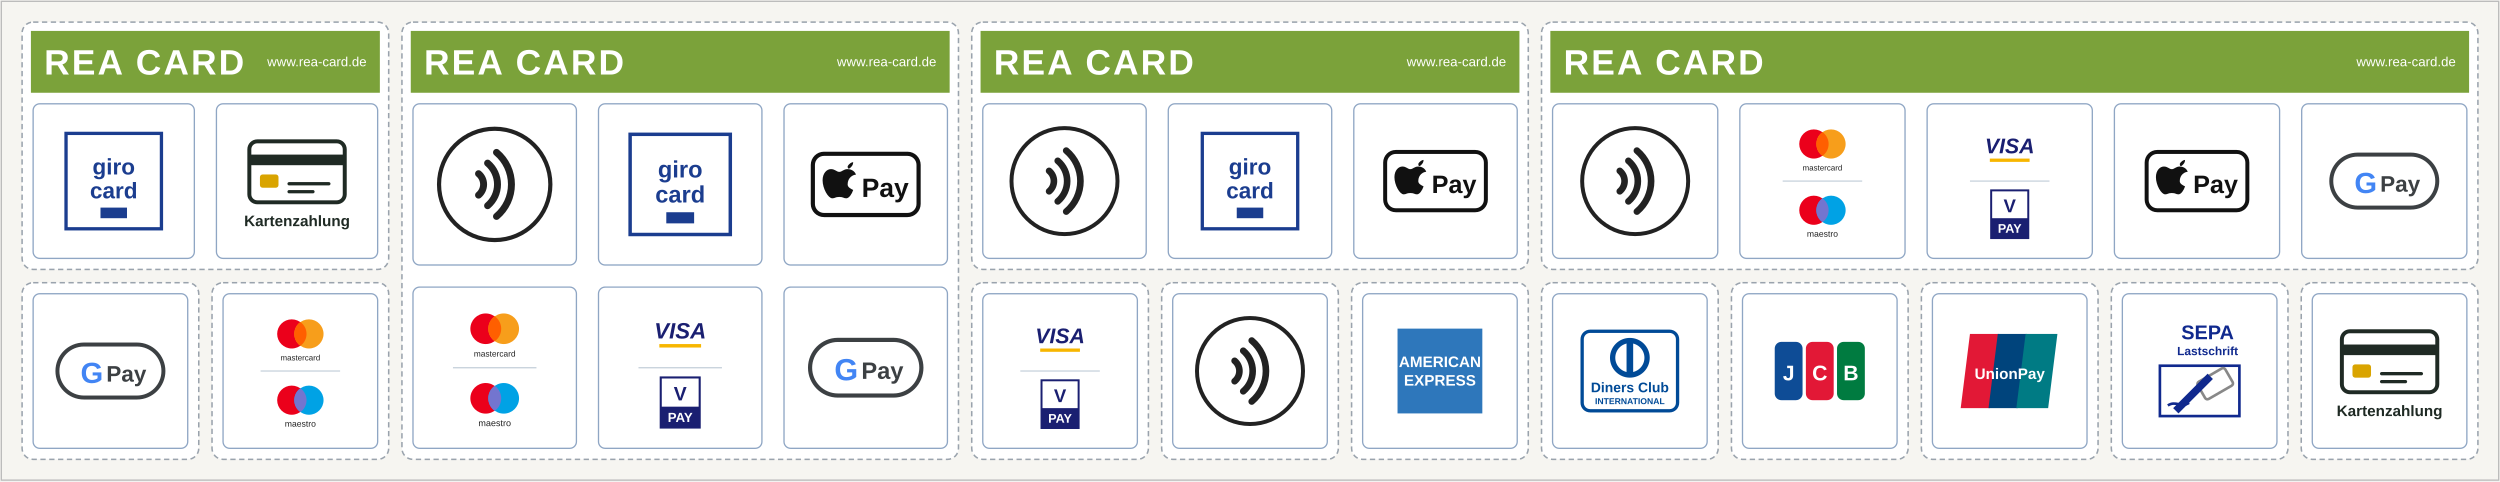
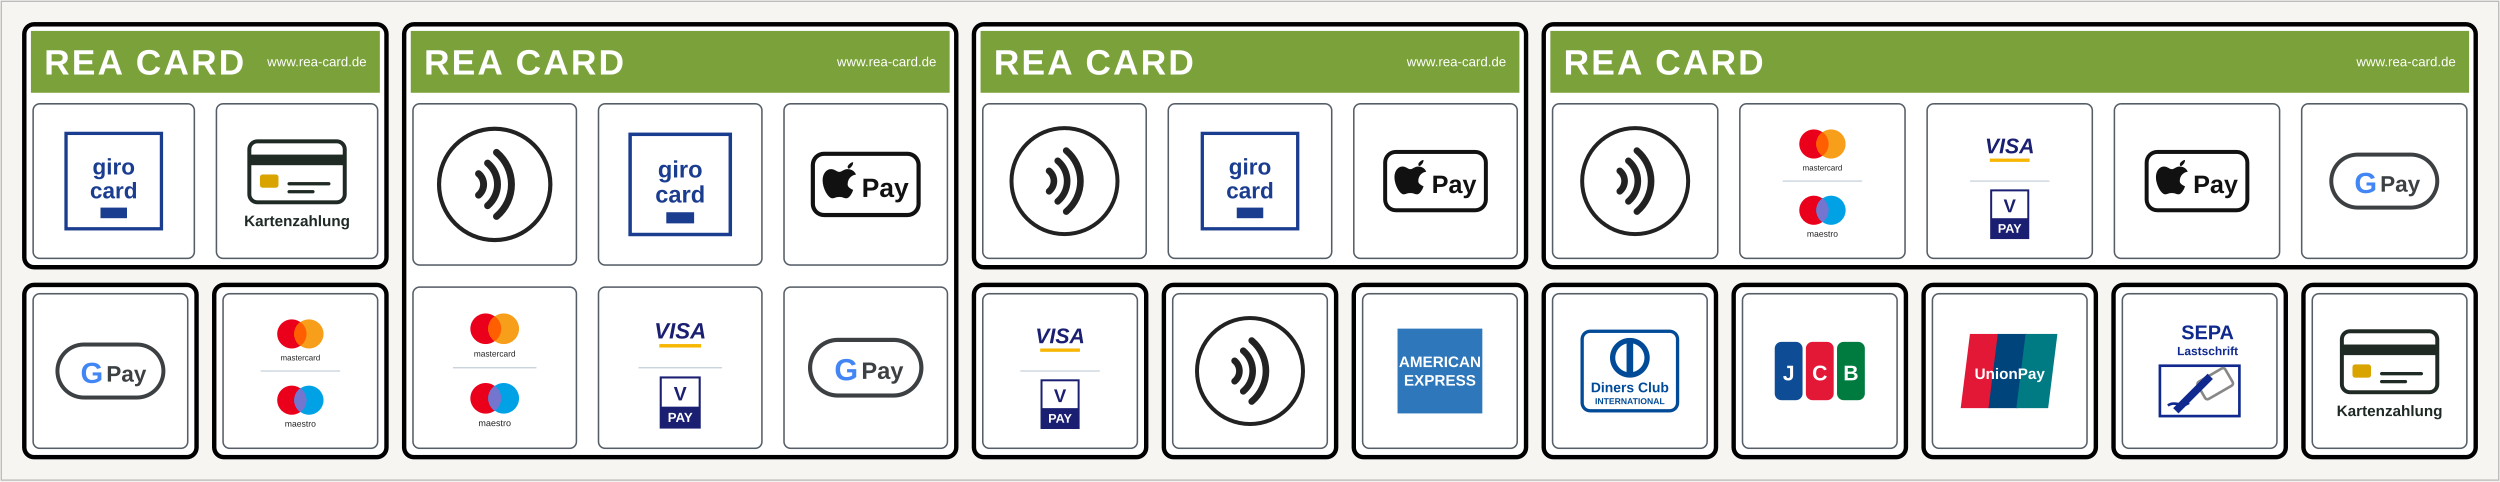
<svg xmlns="http://www.w3.org/2000/svg" viewBox="0 0 566 109" width="566mm" height="109mm" role="img" aria-label="Варіант B — довга горизонтальна смуга">
  <rect width="566" height="109" fill="#f6f5f1" />
  <rect x="0.3" y="0.3" width="565.4" height="108.4" fill="none" stroke="#bbb" stroke-width="0.3" />
-   <rect x="5" y="5" width="83" height="56" rx="2.5" fill="#fff" stroke="#9aa3ad" stroke-width="0.35" stroke-dasharray="1.2 0.8" />
+   <rect x="5" y="5" width="83" height="56" rx="2.5" fill="#fff" />
  <path d="M7 7h79v14h-79z" fill="#7ba23a" />
  <text x="10" y="16.88" font-size="8" fill="#fff" font-weight="800" letter-spacing="0.48" font-family="Onest,Arial,Helvetica,sans-serif">REA CARD</text>
  <text x="83" y="15" font-size="3" fill="#fff" text-anchor="end" font-family="Onest,Arial,sans-serif">www.rea-card.de</text>
-   <rect x="7.5" y="23.5" width="36.5" height="35" rx="1.5" fill="none" stroke="#8fa6c4" stroke-width="0.3" />
+   <rect x="7.5" y="23.5" width="36.5" height="35" rx="1.5" fill="none" stroke="#555d66" stroke-width="0.35" />
  <svg x="10.75" y="26" width="30" height="30" viewBox="0 0 100 100">
    <rect x="14" y="14" width="72" height="72" fill="none" stroke="#1b3d8f" stroke-width="2.5" />
    <text x="50" y="45" font-size="17" fill="#1b3d8f" font-weight="700" text-anchor="middle" font-family="Onest,Arial,Helvetica,sans-serif">giro</text>
    <text x="50" y="63" font-size="17" fill="#1b3d8f" font-weight="700" text-anchor="middle" font-family="Onest,Arial,Helvetica,sans-serif">card</text>
    <rect x="40" y="70" width="20" height="8" fill="#1b3d8f" />
  </svg>
-   <rect x="49" y="23.5" width="36.5" height="35" rx="1.5" fill="none" stroke="#8fa6c4" stroke-width="0.3" />
+   <rect x="49" y="23.5" width="36.5" height="35" rx="1.5" fill="none" stroke="#555d66" stroke-width="0.35" />
  <svg x="52.25" y="26" width="30" height="30" viewBox="0 0 100 100">
    <rect x="14" y="20" width="72" height="46" rx="6" fill="#fff" stroke="#1f2a24" stroke-width="3" />
    <rect x="14" y="30" width="72" height="8" fill="#1f2a24" />
    <rect x="22" y="45" width="14" height="10" rx="2" fill="#d9a400" />
    <path d="M44 52h30M44 58h18" stroke="#1f2a24" stroke-width="2.5" stroke-linecap="round" />
    <text x="50" y="84" font-size="11.5" fill="#1f2a24" font-weight="700" text-anchor="middle" font-family="Onest,Arial,Helvetica,sans-serif">Kartenzahlung</text>
  </svg>
-   <rect x="5" y="64" width="40" height="40" rx="2.5" fill="#fff" stroke="#9aa3ad" stroke-width="0.35" stroke-dasharray="1.2 0.8" />
-   <rect x="7.5" y="66.5" width="35" height="35" rx="1.5" fill="none" stroke="#8fa6c4" stroke-width="0.3" />
+   <rect x="5.5" y="5.5" width="82" height="55" rx="2.2" fill="none" stroke="#000" stroke-width="1" />
+   <rect x="5" y="64" width="40" height="40" rx="2.5" fill="#fff" />
+   <rect x="7.5" y="66.5" width="35" height="35" rx="1.5" fill="none" stroke="#555d66" stroke-width="0.35" />
  <svg x="10" y="69" width="30" height="30" viewBox="0 0 100 100">
    <rect x="10" y="30" width="80" height="40" rx="20" fill="#fff" stroke="#3c4043" stroke-width="3" />
    <text x="36" y="59" font-size="22" fill="#4285f4" font-weight="700" text-anchor="middle" font-family="Onest,Arial,Helvetica,sans-serif">G</text>
    <text x="62" y="58" font-size="17" fill="#3c4043" font-weight="600" text-anchor="middle" font-family="Onest,Arial,Helvetica,sans-serif">Pay</text>
  </svg>
-   <rect x="48" y="64" width="40" height="40" rx="2.5" fill="#fff" stroke="#9aa3ad" stroke-width="0.35" stroke-dasharray="1.2 0.8" />
-   <rect x="50.5" y="66.5" width="35" height="35" rx="1.5" fill="none" stroke="#8fa6c4" stroke-width="0.3" />
+   <rect x="5.5" y="64.5" width="39" height="39" rx="2.2" fill="none" stroke="#000" stroke-width="1" />
+   <rect x="48" y="64" width="40" height="40" rx="2.5" fill="#fff" />
+   <rect x="50.5" y="66.5" width="35" height="35" rx="1.5" fill="none" stroke="#555d66" stroke-width="0.35" />
  <svg x="53" y="69" width="30" height="30" viewBox="0 0 100 100">
    <svg x="10" y="0" width="80" height="50" viewBox="0 0 100 100">
      <circle cx="37" cy="44" r="22" fill="#eb001b" />
      <circle cx="63" cy="44" r="22" fill="#f79e1b" />
      <path d="M50 26a22 22 0 0 1 0 36a22 22 0 0 1 0-36z" fill="#ff5f00" />
      <text x="50" y="84" font-size="12" fill="#222" font-weight="500" text-anchor="middle" font-family="Onest,Arial,Helvetica,sans-serif">mastercard</text>
    </svg>
    <line x1="20" y1="50" x2="80" y2="50" stroke="#c9d3dd" stroke-width="1" />
    <svg x="10" y="50" width="80" height="50" viewBox="0 0 100 100">
      <circle cx="37" cy="44" r="22" fill="#eb001b" />
      <circle cx="63" cy="44" r="22" fill="#00a2e5" />
      <path d="M50 26a22 22 0 0 1 0 36a22 22 0 0 1 0-36z" fill="#7375cf" />
      <text x="50" y="84" font-size="13" fill="#222" font-weight="500" text-anchor="middle" font-family="Onest,Arial,Helvetica,sans-serif">maestro</text>
    </svg>
  </svg>
-   <rect x="91" y="5" width="126" height="99" rx="2.5" fill="#fff" stroke="#9aa3ad" stroke-width="0.35" stroke-dasharray="1.2 0.8" />
+   <rect x="48.5" y="64.5" width="39" height="39" rx="2.2" fill="none" stroke="#000" stroke-width="1" />
+   <rect x="91" y="5" width="126" height="99" rx="2.5" fill="#fff" />
  <path d="M93 7h122v14h-122z" fill="#7ba23a" />
  <text x="96" y="16.88" font-size="8" fill="#fff" font-weight="800" letter-spacing="0.48" font-family="Onest,Arial,Helvetica,sans-serif">REA CARD</text>
  <text x="212" y="15" font-size="3" fill="#fff" text-anchor="end" font-family="Onest,Arial,sans-serif">www.rea-card.de</text>
-   <rect x="93.5" y="23.5" width="37" height="36.5" rx="1.5" fill="none" stroke="#8fa6c4" stroke-width="0.3" />
+   <rect x="93.5" y="23.5" width="37" height="36.5" rx="1.5" fill="none" stroke="#555d66" stroke-width="0.35" />
  <svg x="96.25" y="26" width="31.5" height="31.5" viewBox="0 0 100 100">
    <circle cx="50" cy="50" r="40" fill="none" stroke="#222" stroke-width="3" />
    <path d="M38.4 42.3 A10 10 0 0 1 38.4 57.7" fill="none" stroke="#222" stroke-width="5" stroke-linecap="round" />
    <path d="M44.9 34.7 A20 20 0 0 1 44.9 65.3" fill="none" stroke="#222" stroke-width="5" stroke-linecap="round" />
    <path d="M51.3 27.0 A30 30 0 0 1 51.3 73.0" fill="none" stroke="#222" stroke-width="5" stroke-linecap="round" />
  </svg>
-   <rect x="135.5" y="23.5" width="37" height="36.5" rx="1.5" fill="none" stroke="#8fa6c4" stroke-width="0.3" />
+   <rect x="135.5" y="23.5" width="37" height="36.5" rx="1.5" fill="none" stroke="#555d66" stroke-width="0.35" />
  <svg x="138.25" y="26" width="31.5" height="31.5" viewBox="0 0 100 100">
    <rect x="14" y="14" width="72" height="72" fill="none" stroke="#1b3d8f" stroke-width="2.5" />
    <text x="50" y="45" font-size="17" fill="#1b3d8f" font-weight="700" text-anchor="middle" font-family="Onest,Arial,Helvetica,sans-serif">giro</text>
    <text x="50" y="63" font-size="17" fill="#1b3d8f" font-weight="700" text-anchor="middle" font-family="Onest,Arial,Helvetica,sans-serif">card</text>
    <rect x="40" y="70" width="20" height="8" fill="#1b3d8f" />
  </svg>
-   <rect x="177.5" y="23.5" width="37" height="36.5" rx="1.5" fill="none" stroke="#8fa6c4" stroke-width="0.3" />
+   <rect x="177.5" y="23.5" width="37" height="36.5" rx="1.5" fill="none" stroke="#555d66" stroke-width="0.35" />
  <svg x="180.25" y="26" width="31.5" height="31.5" viewBox="0 0 100 100">
    <rect x="12" y="28" width="76" height="44" rx="8" fill="#fff" stroke="#111" stroke-width="3" />
    <g transform="translate(4 6)">
      <path d="M33 44c0-5 4-7 6-7-1-3-4-4-6-4-3 0-4 2-6 2s-3-2-6-2c-3 0-6 3-6 8 0 6 4 13 7 13 2 0 2-1 5-1s3 1 5 1c2 0 4-3 5-6-2-1-4-2-4-4z" fill="#111" />
      <path d="M33 31c1-2 3-3 4-3 0 2-1 3-2 4-1 1-2 1-2-1z" fill="#111" />
    </g>
    <text x="64" y="59" font-size="19" fill="#111" font-weight="600" text-anchor="middle" font-family="Onest,Arial,Helvetica,sans-serif">Pay</text>
  </svg>
-   <rect x="93.5" y="65" width="37" height="36.5" rx="1.5" fill="none" stroke="#8fa6c4" stroke-width="0.3" />
+   <rect x="93.5" y="65" width="37" height="36.5" rx="1.5" fill="none" stroke="#555d66" stroke-width="0.35" />
  <svg x="96.25" y="67.5" width="31.5" height="31.5" viewBox="0 0 100 100">
    <svg x="10" y="0" width="80" height="50" viewBox="0 0 100 100">
      <circle cx="37" cy="44" r="22" fill="#eb001b" />
      <circle cx="63" cy="44" r="22" fill="#f79e1b" />
      <path d="M50 26a22 22 0 0 1 0 36a22 22 0 0 1 0-36z" fill="#ff5f00" />
      <text x="50" y="84" font-size="12" fill="#222" font-weight="500" text-anchor="middle" font-family="Onest,Arial,Helvetica,sans-serif">mastercard</text>
    </svg>
    <line x1="20" y1="50" x2="80" y2="50" stroke="#c9d3dd" stroke-width="1" />
    <svg x="10" y="50" width="80" height="50" viewBox="0 0 100 100">
      <circle cx="37" cy="44" r="22" fill="#eb001b" />
      <circle cx="63" cy="44" r="22" fill="#00a2e5" />
      <path d="M50 26a22 22 0 0 1 0 36a22 22 0 0 1 0-36z" fill="#7375cf" />
      <text x="50" y="84" font-size="13" fill="#222" font-weight="500" text-anchor="middle" font-family="Onest,Arial,Helvetica,sans-serif">maestro</text>
    </svg>
  </svg>
-   <rect x="135.5" y="65" width="37" height="36.5" rx="1.5" fill="none" stroke="#8fa6c4" stroke-width="0.3" />
+   <rect x="135.5" y="65" width="37" height="36.5" rx="1.5" fill="none" stroke="#555d66" stroke-width="0.35" />
  <svg x="138.25" y="67.5" width="31.5" height="31.5" viewBox="0 0 100 100">
    <svg x="10" y="0" width="80" height="50" viewBox="0 0 100 100">
      <text x="50" y="58" font-size="32" fill="#1a1f71" font-weight="800" text-anchor="middle" font-family="Onest,Arial,Helvetica,sans-serif" font-style="italic">VISA</text>
      <rect x="20" y="66" width="60" height="5" fill="#f7b600" />
    </svg>
    <line x1="20" y1="50" x2="80" y2="50" stroke="#c9d3dd" stroke-width="1" />
    <svg x="10" y="50" width="80" height="50" viewBox="0 0 100 100">
      <rect x="22" y="14" width="56" height="72" fill="#fff" stroke="#1a1f71" stroke-width="3" />
      <text x="50" y="47" font-size="28" fill="#1a1f71" font-weight="800" text-anchor="middle" font-family="Onest,Arial,Helvetica,sans-serif">V</text>
      <rect x="22" y="56" width="56" height="30" fill="#1a1f71" />
      <text x="50" y="78" font-size="19" fill="#fff" font-weight="800" text-anchor="middle" font-family="Onest,Arial,Helvetica,sans-serif">PAY</text>
    </svg>
  </svg>
-   <rect x="177.5" y="65" width="37" height="36.5" rx="1.5" fill="none" stroke="#8fa6c4" stroke-width="0.3" />
+   <rect x="177.5" y="65" width="37" height="36.5" rx="1.5" fill="none" stroke="#555d66" stroke-width="0.35" />
  <svg x="180.25" y="67.5" width="31.5" height="31.5" viewBox="0 0 100 100">
    <rect x="10" y="30" width="80" height="40" rx="20" fill="#fff" stroke="#3c4043" stroke-width="3" />
    <text x="36" y="59" font-size="22" fill="#4285f4" font-weight="700" text-anchor="middle" font-family="Onest,Arial,Helvetica,sans-serif">G</text>
    <text x="62" y="58" font-size="17" fill="#3c4043" font-weight="600" text-anchor="middle" font-family="Onest,Arial,Helvetica,sans-serif">Pay</text>
  </svg>
-   <rect x="220" y="5" width="126" height="56" rx="2.5" fill="#fff" stroke="#9aa3ad" stroke-width="0.35" stroke-dasharray="1.2 0.8" />
+   <rect x="91.5" y="5.5" width="125" height="98" rx="2.2" fill="none" stroke="#000" stroke-width="1" />
+   <rect x="220" y="5" width="126" height="56" rx="2.5" fill="#fff" />
  <path d="M222 7h122v14h-122z" fill="#7ba23a" />
  <text x="225" y="16.88" font-size="8" fill="#fff" font-weight="800" letter-spacing="0.48" font-family="Onest,Arial,Helvetica,sans-serif">REA CARD</text>
  <text x="341" y="15" font-size="3" fill="#fff" text-anchor="end" font-family="Onest,Arial,sans-serif">www.rea-card.de</text>
-   <rect x="222.5" y="23.5" width="37" height="35" rx="1.5" fill="none" stroke="#8fa6c4" stroke-width="0.3" />
+   <rect x="222.5" y="23.5" width="37" height="35" rx="1.5" fill="none" stroke="#555d66" stroke-width="0.35" />
  <svg x="226" y="26" width="30" height="30" viewBox="0 0 100 100">
    <circle cx="50" cy="50" r="40" fill="none" stroke="#222" stroke-width="3" />
    <path d="M38.4 42.3 A10 10 0 0 1 38.4 57.7" fill="none" stroke="#222" stroke-width="5" stroke-linecap="round" />
    <path d="M44.9 34.7 A20 20 0 0 1 44.9 65.3" fill="none" stroke="#222" stroke-width="5" stroke-linecap="round" />
    <path d="M51.3 27.0 A30 30 0 0 1 51.3 73.0" fill="none" stroke="#222" stroke-width="5" stroke-linecap="round" />
  </svg>
-   <rect x="264.5" y="23.5" width="37" height="35" rx="1.5" fill="none" stroke="#8fa6c4" stroke-width="0.3" />
+   <rect x="264.5" y="23.5" width="37" height="35" rx="1.5" fill="none" stroke="#555d66" stroke-width="0.35" />
  <svg x="268" y="26" width="30" height="30" viewBox="0 0 100 100">
    <rect x="14" y="14" width="72" height="72" fill="none" stroke="#1b3d8f" stroke-width="2.5" />
    <text x="50" y="45" font-size="17" fill="#1b3d8f" font-weight="700" text-anchor="middle" font-family="Onest,Arial,Helvetica,sans-serif">giro</text>
    <text x="50" y="63" font-size="17" fill="#1b3d8f" font-weight="700" text-anchor="middle" font-family="Onest,Arial,Helvetica,sans-serif">card</text>
    <rect x="40" y="70" width="20" height="8" fill="#1b3d8f" />
  </svg>
-   <rect x="306.5" y="23.5" width="37" height="35" rx="1.5" fill="none" stroke="#8fa6c4" stroke-width="0.3" />
+   <rect x="306.5" y="23.5" width="37" height="35" rx="1.5" fill="none" stroke="#555d66" stroke-width="0.35" />
  <svg x="310" y="26" width="30" height="30" viewBox="0 0 100 100">
    <rect x="12" y="28" width="76" height="44" rx="8" fill="#fff" stroke="#111" stroke-width="3" />
    <g transform="translate(4 6)">
      <path d="M33 44c0-5 4-7 6-7-1-3-4-4-6-4-3 0-4 2-6 2s-3-2-6-2c-3 0-6 3-6 8 0 6 4 13 7 13 2 0 2-1 5-1s3 1 5 1c2 0 4-3 5-6-2-1-4-2-4-4z" fill="#111" />
      <path d="M33 31c1-2 3-3 4-3 0 2-1 3-2 4-1 1-2 1-2-1z" fill="#111" />
    </g>
    <text x="64" y="59" font-size="19" fill="#111" font-weight="600" text-anchor="middle" font-family="Onest,Arial,Helvetica,sans-serif">Pay</text>
  </svg>
-   <rect x="220" y="64" width="40" height="40" rx="2.5" fill="#fff" stroke="#9aa3ad" stroke-width="0.35" stroke-dasharray="1.2 0.8" />
-   <rect x="222.5" y="66.5" width="35" height="35" rx="1.5" fill="none" stroke="#8fa6c4" stroke-width="0.3" />
+   <rect x="220.5" y="5.5" width="125" height="55" rx="2.2" fill="none" stroke="#000" stroke-width="1" />
+   <rect x="220" y="64" width="40" height="40" rx="2.5" fill="#fff" />
+   <rect x="222.5" y="66.5" width="35" height="35" rx="1.5" fill="none" stroke="#555d66" stroke-width="0.35" />
  <svg x="225" y="69" width="30" height="30" viewBox="0 0 100 100">
    <svg x="10" y="0" width="80" height="50" viewBox="0 0 100 100">
      <text x="50" y="58" font-size="32" fill="#1a1f71" font-weight="800" text-anchor="middle" font-family="Onest,Arial,Helvetica,sans-serif" font-style="italic">VISA</text>
      <rect x="20" y="66" width="60" height="5" fill="#f7b600" />
    </svg>
    <line x1="20" y1="50" x2="80" y2="50" stroke="#c9d3dd" stroke-width="1" />
    <svg x="10" y="50" width="80" height="50" viewBox="0 0 100 100">
      <rect x="22" y="14" width="56" height="72" fill="#fff" stroke="#1a1f71" stroke-width="3" />
      <text x="50" y="47" font-size="28" fill="#1a1f71" font-weight="800" text-anchor="middle" font-family="Onest,Arial,Helvetica,sans-serif">V</text>
      <rect x="22" y="56" width="56" height="30" fill="#1a1f71" />
      <text x="50" y="78" font-size="19" fill="#fff" font-weight="800" text-anchor="middle" font-family="Onest,Arial,Helvetica,sans-serif">PAY</text>
    </svg>
  </svg>
-   <rect x="263" y="64" width="40" height="40" rx="2.5" fill="#fff" stroke="#9aa3ad" stroke-width="0.35" stroke-dasharray="1.2 0.8" />
-   <rect x="265.5" y="66.5" width="35" height="35" rx="1.5" fill="none" stroke="#8fa6c4" stroke-width="0.3" />
+   <rect x="220.5" y="64.5" width="39" height="39" rx="2.2" fill="none" stroke="#000" stroke-width="1" />
+   <rect x="263" y="64" width="40" height="40" rx="2.5" fill="#fff" />
+   <rect x="265.5" y="66.5" width="35" height="35" rx="1.5" fill="none" stroke="#555d66" stroke-width="0.35" />
  <svg x="268" y="69" width="30" height="30" viewBox="0 0 100 100">
    <circle cx="50" cy="50" r="40" fill="none" stroke="#222" stroke-width="3" />
    <path d="M38.4 42.3 A10 10 0 0 1 38.4 57.7" fill="none" stroke="#222" stroke-width="5" stroke-linecap="round" />
    <path d="M44.9 34.7 A20 20 0 0 1 44.9 65.3" fill="none" stroke="#222" stroke-width="5" stroke-linecap="round" />
    <path d="M51.3 27.0 A30 30 0 0 1 51.3 73.0" fill="none" stroke="#222" stroke-width="5" stroke-linecap="round" />
  </svg>
-   <rect x="306" y="64" width="40" height="40" rx="2.5" fill="#fff" stroke="#9aa3ad" stroke-width="0.35" stroke-dasharray="1.2 0.8" />
-   <rect x="308.5" y="66.5" width="35" height="35" rx="1.5" fill="none" stroke="#8fa6c4" stroke-width="0.3" />
+   <rect x="263.5" y="64.5" width="39" height="39" rx="2.2" fill="none" stroke="#000" stroke-width="1" />
+   <rect x="306" y="64" width="40" height="40" rx="2.5" fill="#fff" />
+   <rect x="308.5" y="66.5" width="35" height="35" rx="1.5" fill="none" stroke="#555d66" stroke-width="0.35" />
  <svg x="311" y="69" width="30" height="30" viewBox="0 0 100 100">
    <rect x="18" y="18" width="64" height="64" fill="#2e77bb" />
    <text x="50" y="47" font-size="11.5" fill="#fff" font-weight="800" text-anchor="middle" font-family="Onest,Arial,Helvetica,sans-serif">AMERICAN</text>
    <text x="50" y="61" font-size="11.5" fill="#fff" font-weight="800" text-anchor="middle" font-family="Onest,Arial,Helvetica,sans-serif">EXPRESS</text>
  </svg>
-   <rect x="349" y="5" width="212" height="56" rx="2.5" fill="#fff" stroke="#9aa3ad" stroke-width="0.35" stroke-dasharray="1.2 0.8" />
+   <rect x="306.5" y="64.5" width="39" height="39" rx="2.2" fill="none" stroke="#000" stroke-width="1" />
+   <rect x="349" y="5" width="212" height="56" rx="2.5" fill="#fff" />
  <path d="M351 7h208v14h-208z" fill="#7ba23a" />
  <text x="354" y="16.88" font-size="8" fill="#fff" font-weight="800" letter-spacing="0.48" font-family="Onest,Arial,Helvetica,sans-serif">REA CARD</text>
  <text x="556" y="15" font-size="3" fill="#fff" text-anchor="end" font-family="Onest,Arial,sans-serif">www.rea-card.de</text>
-   <rect x="351.5" y="23.5" width="37.4" height="35" rx="1.5" fill="none" stroke="#8fa6c4" stroke-width="0.3" />
+   <rect x="351.5" y="23.5" width="37.4" height="35" rx="1.5" fill="none" stroke="#555d66" stroke-width="0.35" />
  <svg x="355.2" y="26" width="30" height="30" viewBox="0 0 100 100">
    <circle cx="50" cy="50" r="40" fill="none" stroke="#222" stroke-width="3" />
    <path d="M38.4 42.3 A10 10 0 0 1 38.4 57.7" fill="none" stroke="#222" stroke-width="5" stroke-linecap="round" />
    <path d="M44.9 34.7 A20 20 0 0 1 44.9 65.3" fill="none" stroke="#222" stroke-width="5" stroke-linecap="round" />
    <path d="M51.3 27.0 A30 30 0 0 1 51.3 73.0" fill="none" stroke="#222" stroke-width="5" stroke-linecap="round" />
  </svg>
-   <rect x="393.9" y="23.5" width="37.4" height="35" rx="1.5" fill="none" stroke="#8fa6c4" stroke-width="0.3" />
+   <rect x="393.9" y="23.5" width="37.4" height="35" rx="1.5" fill="none" stroke="#555d66" stroke-width="0.35" />
  <svg x="397.6" y="26" width="30" height="30" viewBox="0 0 100 100">
    <svg x="10" y="0" width="80" height="50" viewBox="0 0 100 100">
      <circle cx="37" cy="44" r="22" fill="#eb001b" />
      <circle cx="63" cy="44" r="22" fill="#f79e1b" />
      <path d="M50 26a22 22 0 0 1 0 36a22 22 0 0 1 0-36z" fill="#ff5f00" />
      <text x="50" y="84" font-size="12" fill="#222" font-weight="500" text-anchor="middle" font-family="Onest,Arial,Helvetica,sans-serif">mastercard</text>
    </svg>
    <line x1="20" y1="50" x2="80" y2="50" stroke="#c9d3dd" stroke-width="1" />
    <svg x="10" y="50" width="80" height="50" viewBox="0 0 100 100">
      <circle cx="37" cy="44" r="22" fill="#eb001b" />
      <circle cx="63" cy="44" r="22" fill="#00a2e5" />
      <path d="M50 26a22 22 0 0 1 0 36a22 22 0 0 1 0-36z" fill="#7375cf" />
      <text x="50" y="84" font-size="13" fill="#222" font-weight="500" text-anchor="middle" font-family="Onest,Arial,Helvetica,sans-serif">maestro</text>
    </svg>
  </svg>
-   <rect x="436.3" y="23.5" width="37.4" height="35" rx="1.5" fill="none" stroke="#8fa6c4" stroke-width="0.3" />
+   <rect x="436.3" y="23.5" width="37.4" height="35" rx="1.5" fill="none" stroke="#555d66" stroke-width="0.35" />
  <svg x="440" y="26" width="30" height="30" viewBox="0 0 100 100">
    <svg x="10" y="0" width="80" height="50" viewBox="0 0 100 100">
      <text x="50" y="58" font-size="32" fill="#1a1f71" font-weight="800" text-anchor="middle" font-family="Onest,Arial,Helvetica,sans-serif" font-style="italic">VISA</text>
      <rect x="20" y="66" width="60" height="5" fill="#f7b600" />
    </svg>
    <line x1="20" y1="50" x2="80" y2="50" stroke="#c9d3dd" stroke-width="1" />
    <svg x="10" y="50" width="80" height="50" viewBox="0 0 100 100">
      <rect x="22" y="14" width="56" height="72" fill="#fff" stroke="#1a1f71" stroke-width="3" />
      <text x="50" y="47" font-size="28" fill="#1a1f71" font-weight="800" text-anchor="middle" font-family="Onest,Arial,Helvetica,sans-serif">V</text>
      <rect x="22" y="56" width="56" height="30" fill="#1a1f71" />
      <text x="50" y="78" font-size="19" fill="#fff" font-weight="800" text-anchor="middle" font-family="Onest,Arial,Helvetica,sans-serif">PAY</text>
    </svg>
  </svg>
-   <rect x="478.7" y="23.5" width="37.4" height="35" rx="1.5" fill="none" stroke="#8fa6c4" stroke-width="0.3" />
+   <rect x="478.7" y="23.5" width="37.4" height="35" rx="1.5" fill="none" stroke="#555d66" stroke-width="0.35" />
  <svg x="482.4" y="26" width="30" height="30" viewBox="0 0 100 100">
    <rect x="12" y="28" width="76" height="44" rx="8" fill="#fff" stroke="#111" stroke-width="3" />
    <g transform="translate(4 6)">
      <path d="M33 44c0-5 4-7 6-7-1-3-4-4-6-4-3 0-4 2-6 2s-3-2-6-2c-3 0-6 3-6 8 0 6 4 13 7 13 2 0 2-1 5-1s3 1 5 1c2 0 4-3 5-6-2-1-4-2-4-4z" fill="#111" />
      <path d="M33 31c1-2 3-3 4-3 0 2-1 3-2 4-1 1-2 1-2-1z" fill="#111" />
    </g>
    <text x="64" y="59" font-size="19" fill="#111" font-weight="600" text-anchor="middle" font-family="Onest,Arial,Helvetica,sans-serif">Pay</text>
  </svg>
-   <rect x="521.1" y="23.5" width="37.4" height="35" rx="1.5" fill="none" stroke="#8fa6c4" stroke-width="0.3" />
+   <rect x="521.1" y="23.5" width="37.4" height="35" rx="1.5" fill="none" stroke="#555d66" stroke-width="0.35" />
  <svg x="524.8" y="26" width="30" height="30" viewBox="0 0 100 100">
    <rect x="10" y="30" width="80" height="40" rx="20" fill="#fff" stroke="#3c4043" stroke-width="3" />
    <text x="36" y="59" font-size="22" fill="#4285f4" font-weight="700" text-anchor="middle" font-family="Onest,Arial,Helvetica,sans-serif">G</text>
    <text x="62" y="58" font-size="17" fill="#3c4043" font-weight="600" text-anchor="middle" font-family="Onest,Arial,Helvetica,sans-serif">Pay</text>
  </svg>
-   <rect x="349" y="64" width="40" height="40" rx="2.5" fill="#fff" stroke="#9aa3ad" stroke-width="0.35" stroke-dasharray="1.2 0.8" />
-   <rect x="351.5" y="66.5" width="35" height="35" rx="1.5" fill="none" stroke="#8fa6c4" stroke-width="0.3" />
+   <rect x="349.5" y="5.5" width="211" height="55" rx="2.2" fill="none" stroke="#000" stroke-width="1" />
+   <rect x="349" y="64" width="40" height="40" rx="2.5" fill="#fff" />
+   <rect x="351.5" y="66.5" width="35" height="35" rx="1.5" fill="none" stroke="#555d66" stroke-width="0.35" />
  <svg x="354" y="69" width="30" height="30" viewBox="0 0 100 100">
    <rect x="14" y="20" width="72" height="60" rx="6" fill="#fff" stroke="#004a97" stroke-width="2.5" />
    <circle cx="50" cy="40" r="13" fill="none" stroke="#004a97" stroke-width="4" />
    <rect x="47.5" y="27" width="5" height="26" fill="#004a97" />
    <text x="50" y="66" font-size="10.5" fill="#004a97" font-weight="700" text-anchor="middle" font-family="Onest,Arial,Helvetica,sans-serif">Diners Club</text>
    <text x="50" y="75" font-size="6.5" fill="#004a97" font-weight="600" text-anchor="middle" font-family="Onest,Arial,Helvetica,sans-serif">INTERNATIONAL</text>
  </svg>
-   <rect x="392" y="64" width="40" height="40" rx="2.5" fill="#fff" stroke="#9aa3ad" stroke-width="0.35" stroke-dasharray="1.2 0.8" />
-   <rect x="394.5" y="66.5" width="35" height="35" rx="1.5" fill="none" stroke="#8fa6c4" stroke-width="0.3" />
+   <rect x="349.5" y="64.5" width="39" height="39" rx="2.2" fill="none" stroke="#000" stroke-width="1" />
+   <rect x="392" y="64" width="40" height="40" rx="2.5" fill="#fff" />
+   <rect x="394.5" y="66.5" width="35" height="35" rx="1.5" fill="none" stroke="#555d66" stroke-width="0.35" />
  <svg x="397" y="69" width="30" height="30" viewBox="0 0 100 100">
    <rect x="16" y="28" width="21" height="44" rx="5" fill="#0e4c96" />
    <rect x="39.5" y="28" width="21" height="44" rx="5" fill="#e21836" />
    <rect x="63" y="28" width="21" height="44" rx="5" fill="#007b40" />
    <text x="26.5" y="57" font-size="16" fill="#fff" font-weight="700" text-anchor="middle" font-family="Onest,Arial,Helvetica,sans-serif">J</text>
    <text x="50" y="57" font-size="16" fill="#fff" font-weight="700" text-anchor="middle" font-family="Onest,Arial,Helvetica,sans-serif">C</text>
    <text x="73.5" y="57" font-size="16" fill="#fff" font-weight="700" text-anchor="middle" font-family="Onest,Arial,Helvetica,sans-serif">B</text>
  </svg>
-   <rect x="435" y="64" width="40" height="40" rx="2.5" fill="#fff" stroke="#9aa3ad" stroke-width="0.35" stroke-dasharray="1.2 0.8" />
-   <rect x="437.5" y="66.5" width="35" height="35" rx="1.5" fill="none" stroke="#8fa6c4" stroke-width="0.3" />
+   <rect x="392.5" y="64.5" width="39" height="39" rx="2.2" fill="none" stroke="#000" stroke-width="1" />
+   <rect x="435" y="64" width="40" height="40" rx="2.5" fill="#fff" />
+   <rect x="437.5" y="66.5" width="35" height="35" rx="1.5" fill="none" stroke="#555d66" stroke-width="0.35" />
  <svg x="440" y="69" width="30" height="30" viewBox="0 0 100 100">
    <path d="M20 22h22l-7 56H13z" fill="#e21836" />
    <path d="M41 22h22l-7 56H34z" fill="#00447c" />
    <path d="M62 22h24l-7 56H55z" fill="#007b84" />
    <text x="50" y="56" font-size="11.5" fill="#fff" font-weight="800" text-anchor="middle" font-family="Onest,Arial,Helvetica,sans-serif">UnionPay</text>
  </svg>
-   <rect x="478" y="64" width="40" height="40" rx="2.5" fill="#fff" stroke="#9aa3ad" stroke-width="0.35" stroke-dasharray="1.2 0.8" />
-   <rect x="480.5" y="66.5" width="35" height="35" rx="1.5" fill="none" stroke="#8fa6c4" stroke-width="0.3" />
+   <rect x="435.5" y="64.5" width="39" height="39" rx="2.2" fill="none" stroke="#000" stroke-width="1" />
+   <rect x="478" y="64" width="40" height="40" rx="2.5" fill="#fff" />
+   <rect x="480.5" y="66.5" width="35" height="35" rx="1.5" fill="none" stroke="#555d66" stroke-width="0.35" />
  <svg x="483" y="69" width="30" height="30" viewBox="0 0 100 100">
    <text x="56" y="26" font-size="15" fill="#10298e" font-weight="800" text-anchor="middle" font-family="Onest,Arial,Helvetica,sans-serif">SEPA</text>
    <text x="56" y="38" font-size="9" fill="#10298e" font-weight="600" text-anchor="middle" font-family="Onest,Arial,Helvetica,sans-serif">Lastschrift</text>
    <rect x="20" y="46" width="60" height="38" fill="none" stroke="#10298e" stroke-width="2" />
    <rect x="50" y="52" width="24" height="15" rx="2" fill="none" stroke="#888" stroke-width="2" transform="rotate(-30 62 60)" />
    <path d="M30 78l26-26 4 4-26 26z" fill="#10298e" />
    <path d="M26 76c6-4 10 2 16-2" fill="none" stroke="#10298e" stroke-width="2" />
  </svg>
-   <rect x="521" y="64" width="40" height="40" rx="2.5" fill="#fff" stroke="#9aa3ad" stroke-width="0.35" stroke-dasharray="1.2 0.8" />
-   <rect x="523.5" y="66.5" width="35" height="35" rx="1.5" fill="none" stroke="#8fa6c4" stroke-width="0.3" />
+   <rect x="478.5" y="64.5" width="39" height="39" rx="2.2" fill="none" stroke="#000" stroke-width="1" />
+   <rect x="521" y="64" width="40" height="40" rx="2.5" fill="#fff" />
+   <rect x="523.5" y="66.5" width="35" height="35" rx="1.5" fill="none" stroke="#555d66" stroke-width="0.35" />
  <svg x="526" y="69" width="30" height="30" viewBox="0 0 100 100">
    <rect x="14" y="20" width="72" height="46" rx="6" fill="#fff" stroke="#1f2a24" stroke-width="3" />
    <rect x="14" y="30" width="72" height="8" fill="#1f2a24" />
    <rect x="22" y="45" width="14" height="10" rx="2" fill="#d9a400" />
    <path d="M44 52h30M44 58h18" stroke="#1f2a24" stroke-width="2.5" stroke-linecap="round" />
    <text x="50" y="84" font-size="11.5" fill="#1f2a24" font-weight="700" text-anchor="middle" font-family="Onest,Arial,Helvetica,sans-serif">Kartenzahlung</text>
  </svg>
+   <rect x="521.5" y="64.5" width="39" height="39" rx="2.2" fill="none" stroke="#000" stroke-width="1" />
</svg>
